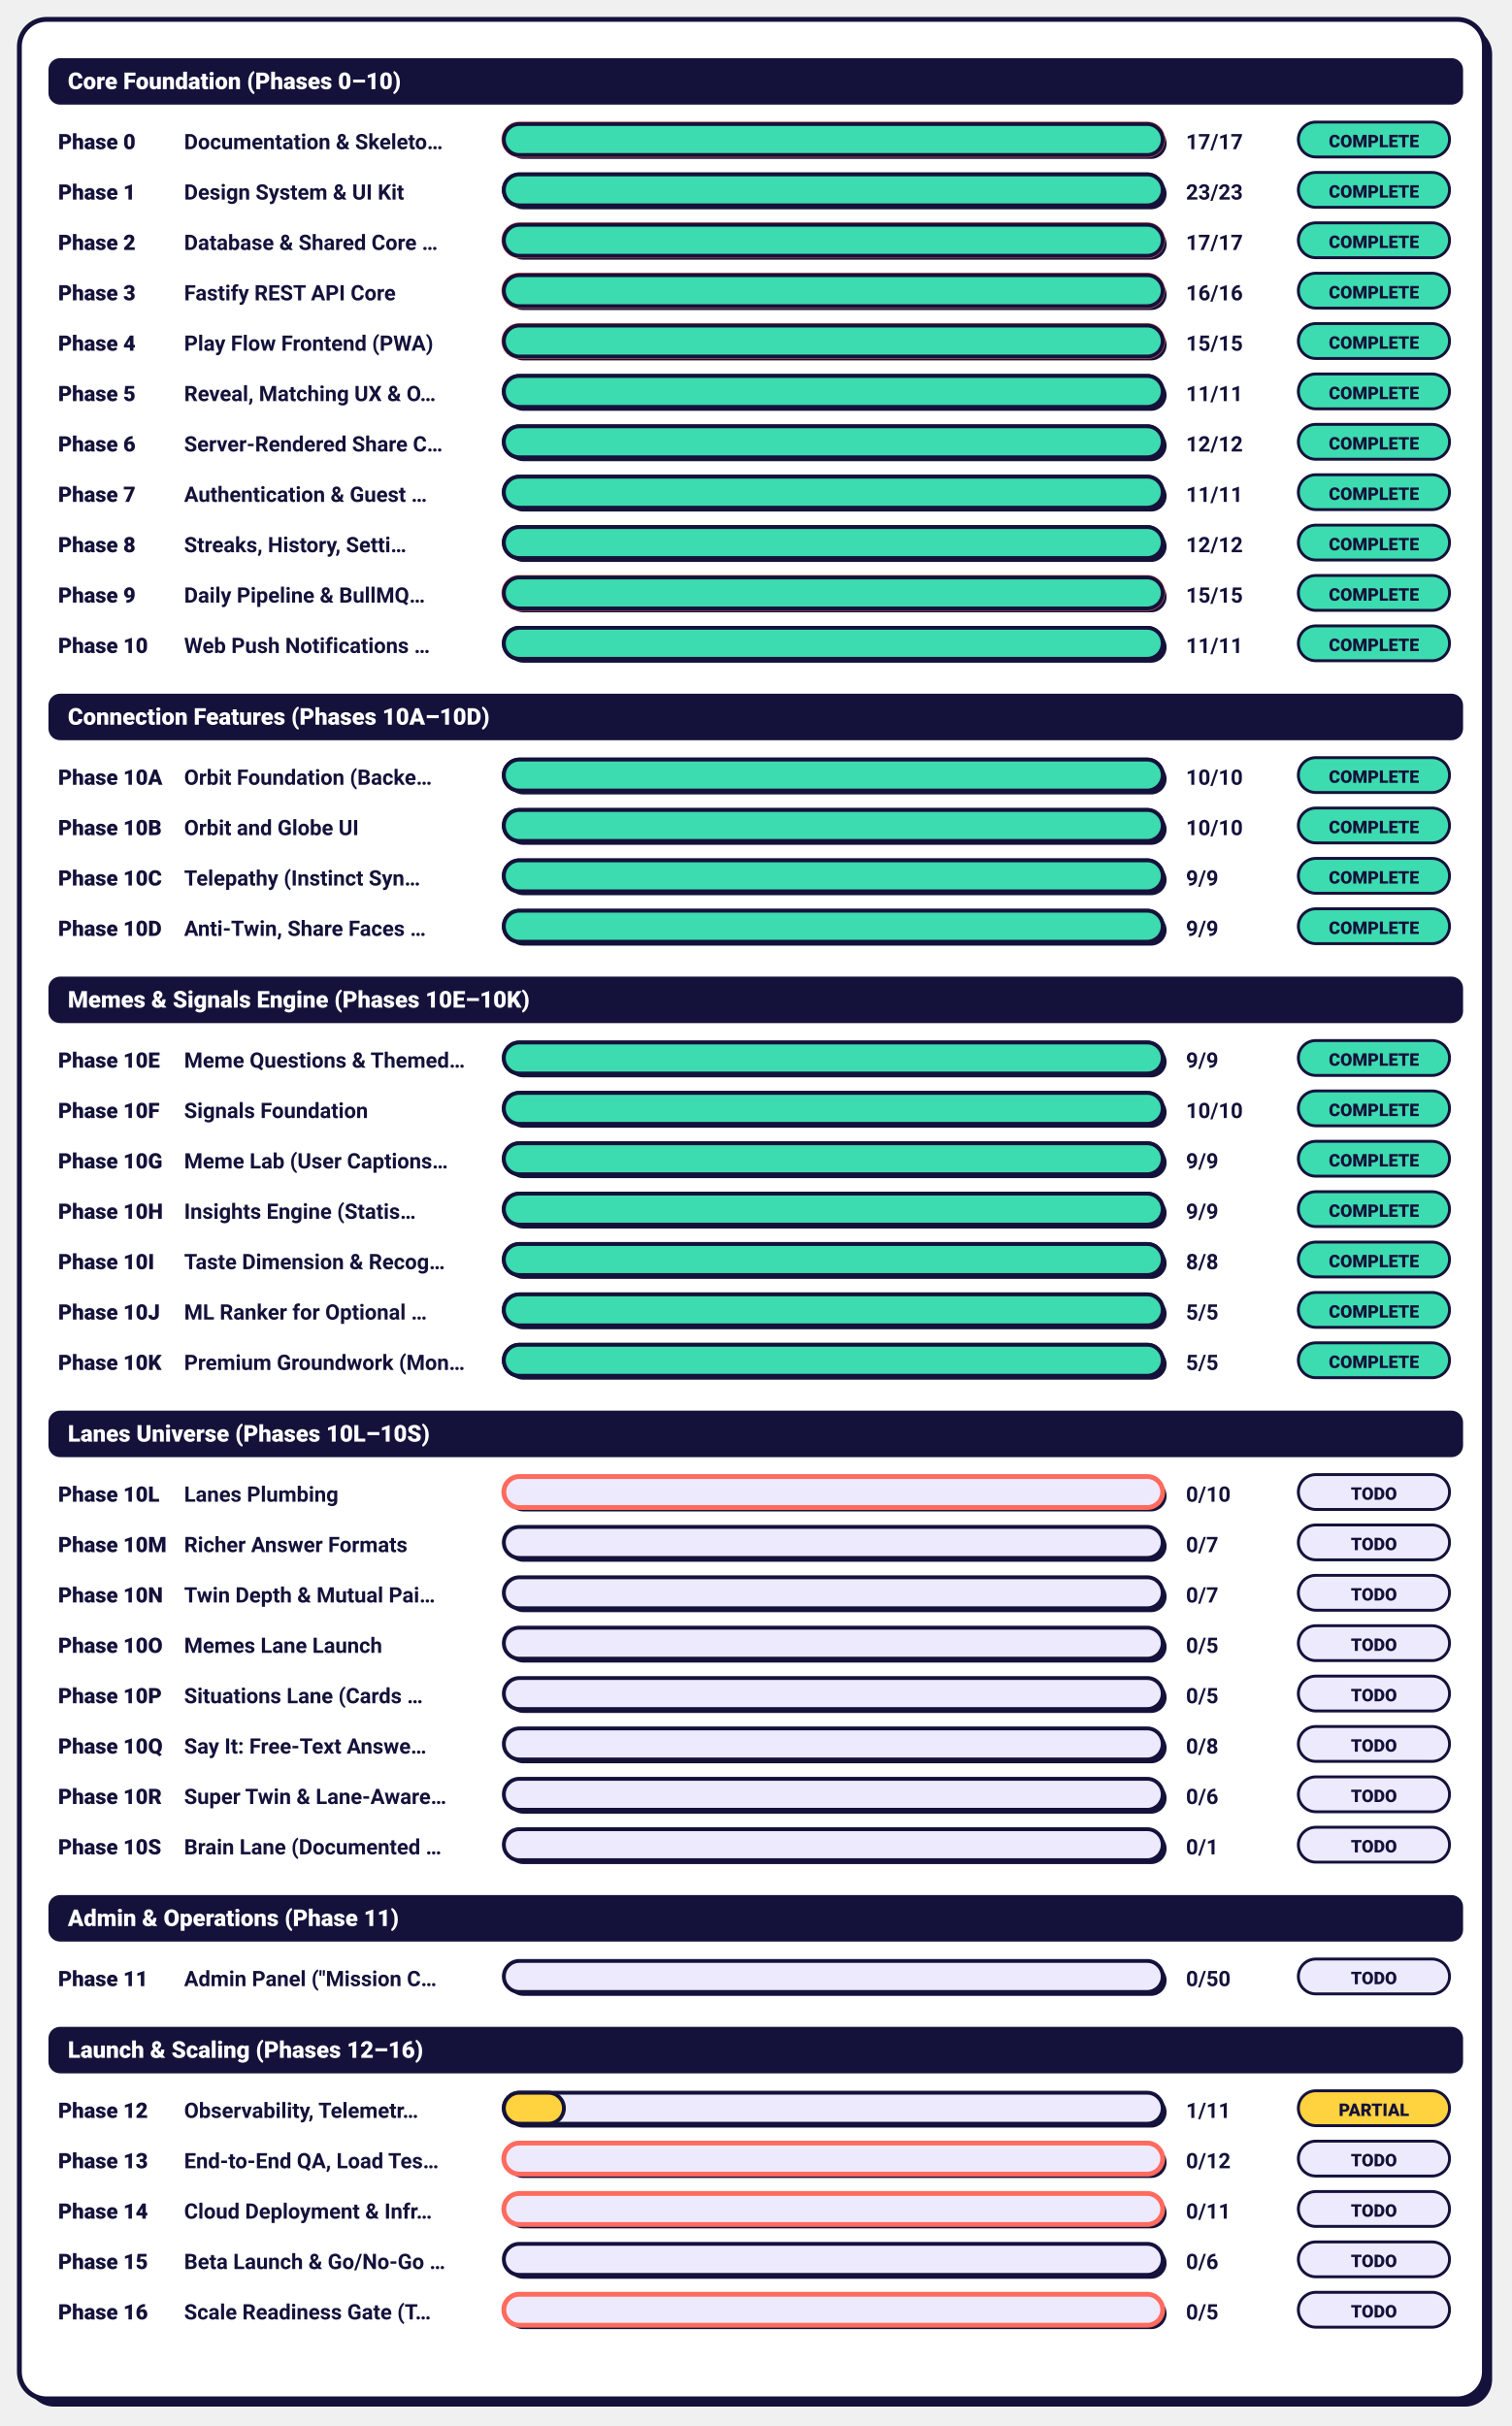
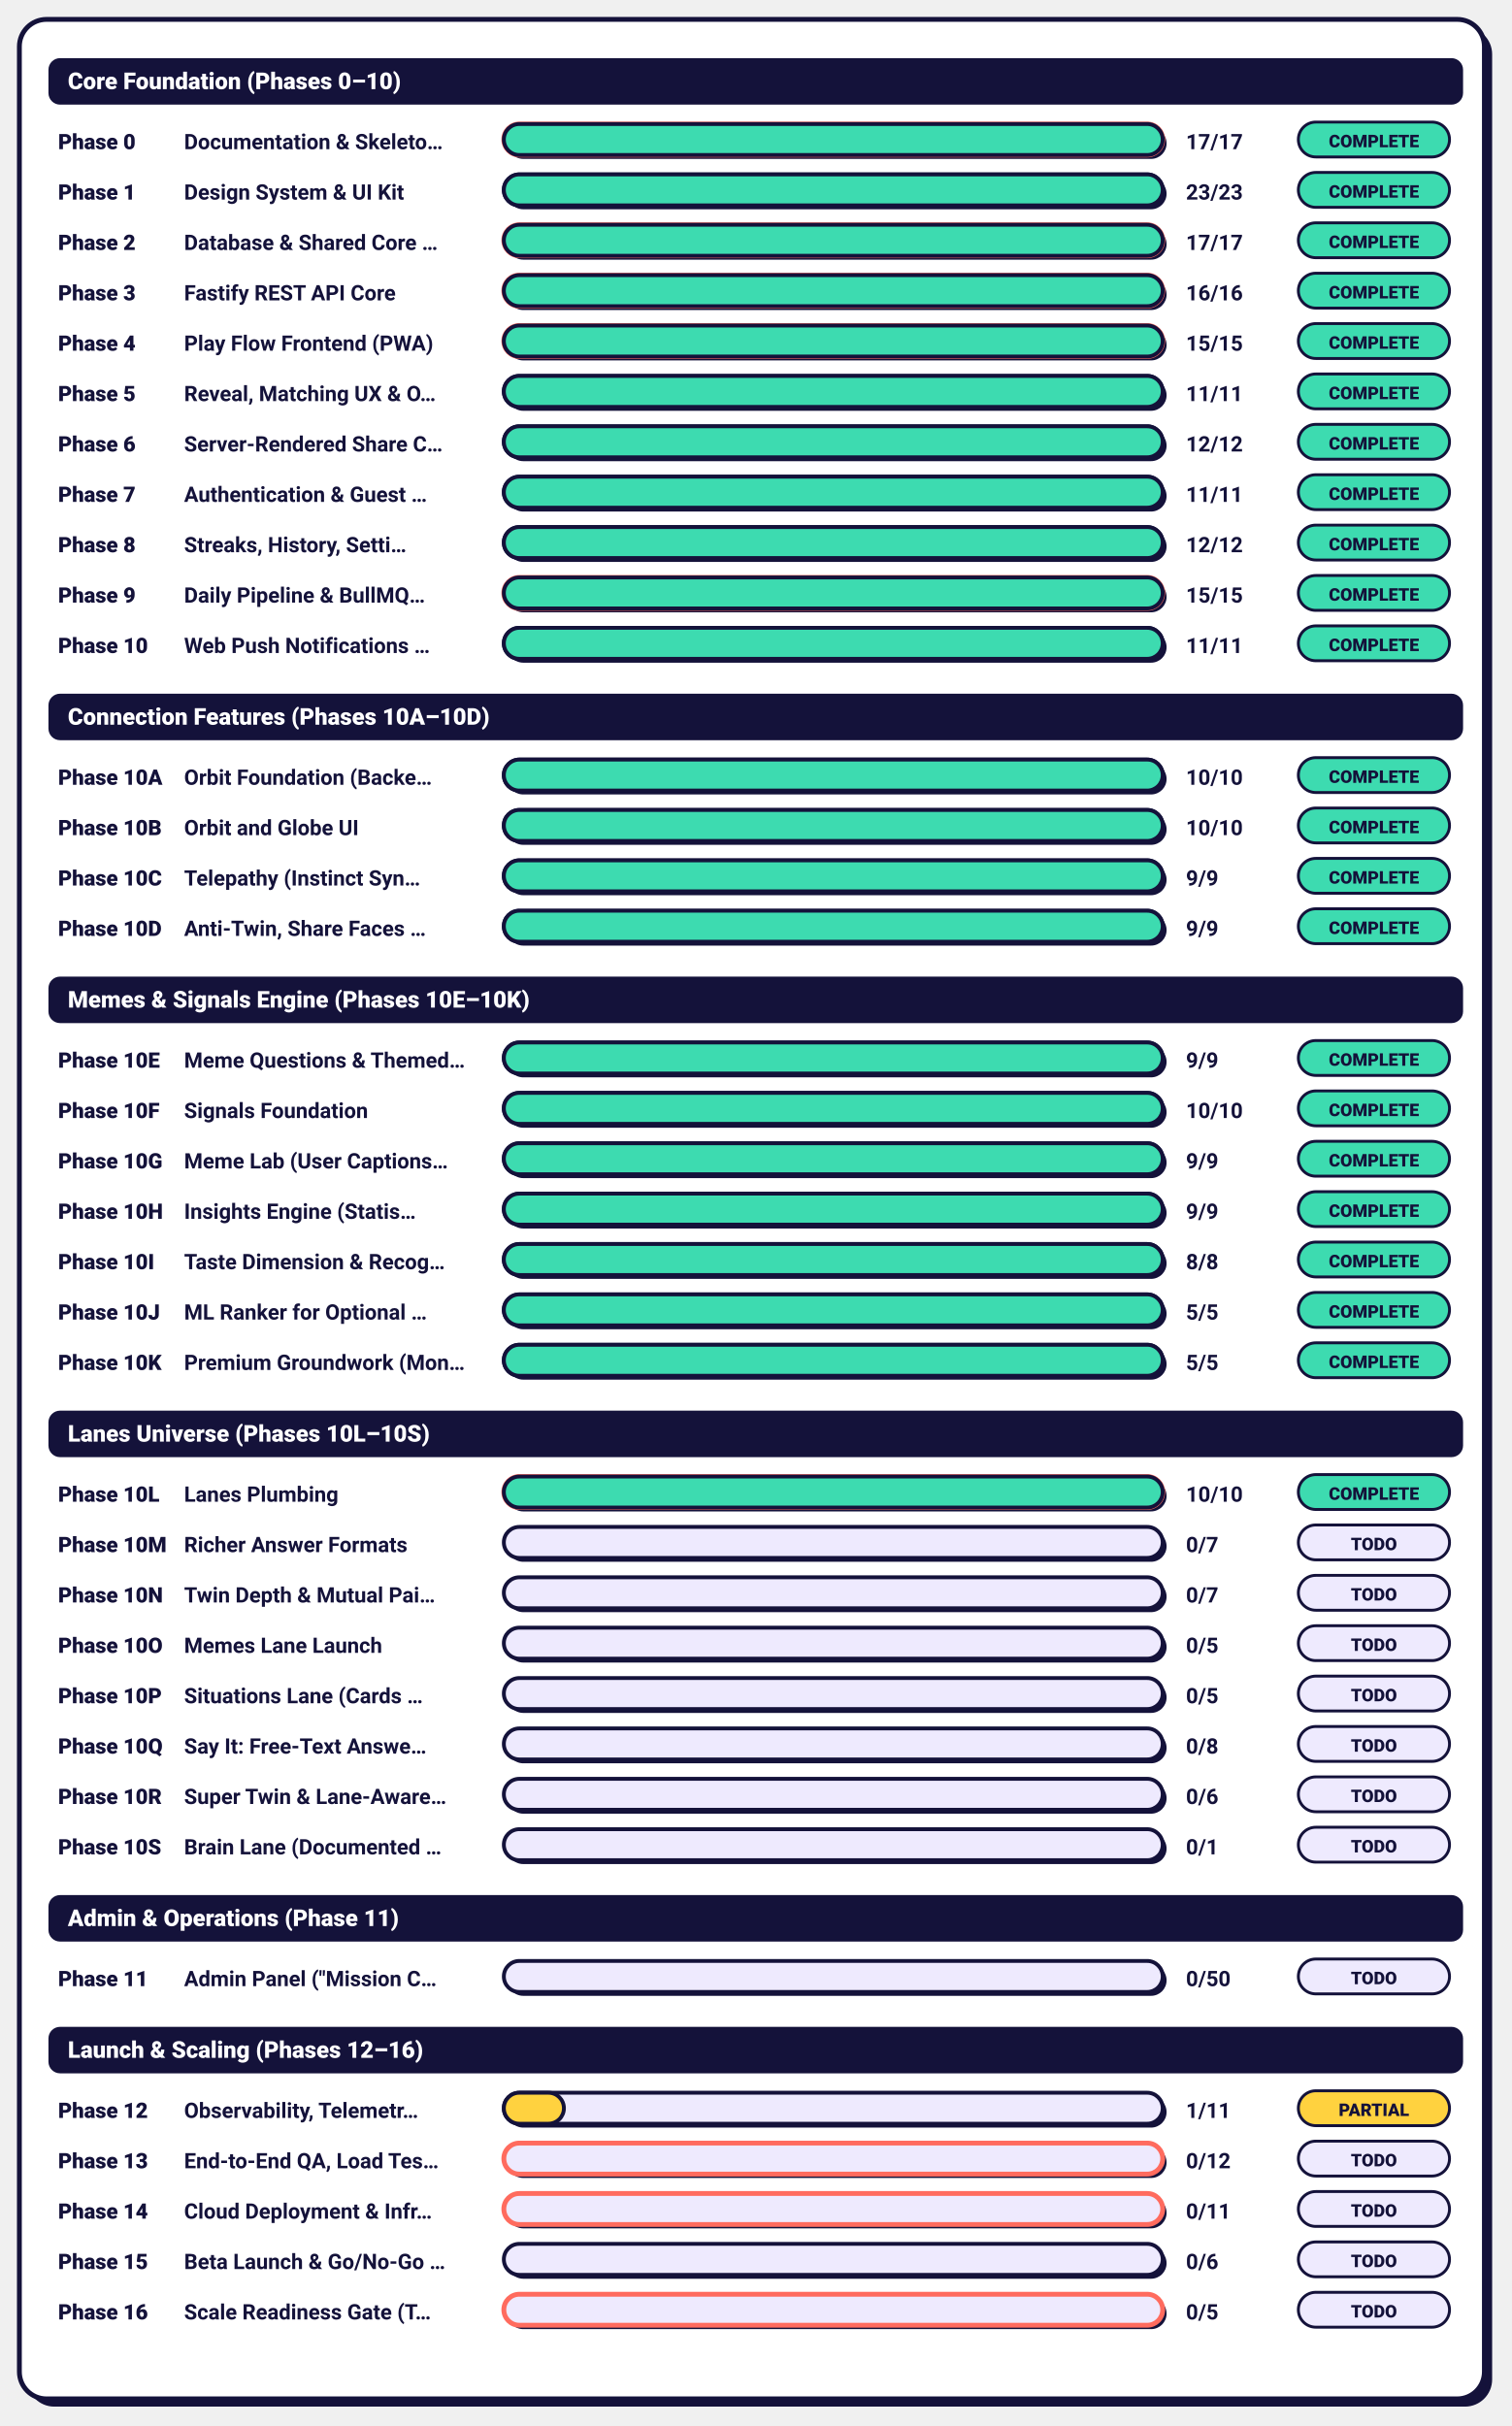
<svg xmlns="http://www.w3.org/2000/svg" width="780" height="1252" viewBox="0 0 780 1252">
  <style>
    text { font-family: system-ui, -apple-system, 'Segoe UI', Roboto, Helvetica, Arial, sans-serif; }
    .gh { font-size: 12px; font-weight: 800; fill: #FFFFFF; }
    .pid { font-size: 11px; font-weight: 800; fill: #14123A; }
    .pname { font-size: 11px; font-weight: 600; fill: #14123A; }
    .pcount { font-size: 11px; font-weight: 700; fill: #14123A; }
    .pstatus { font-size: 9px; font-weight: 800; fill: #14123A; text-anchor: middle; }
    .sh { fill: #14123A; rx: 8px; }
    .tk { fill: #EEEAFE; stroke: #14123A; stroke-width: 2; rx: 8px; }
    .tk-crit { fill: #EEEAFE; stroke: #FF6B5E; stroke-width: 2.5; rx: 8px; }
    .f-mint { fill: #3DDBB0; stroke: #14123A; stroke-width: 2; rx: 8px; }
    .f-sun { fill: #FFD23F; stroke: #14123A; stroke-width: 2; rx: 8px; }
    .f-lav { fill: #EEEAFE; stroke: #14123A; stroke-width: 2; rx: 8px; }
    .b-mint { fill: #3DDBB0; stroke: #14123A; stroke-width: 1.5; rx: 9px; }
    .b-sun { fill: #FFD23F; stroke: #14123A; stroke-width: 1.5; rx: 9px; }
    .b-lav { fill: #EEEAFE; stroke: #14123A; stroke-width: 1.5; rx: 9px; }
  </style>
  <rect x="14" y="14" width="756" height="1228" rx="14" fill="#14123A" />
  <rect x="10" y="10" width="756" height="1228" rx="14" fill="#FFFFFF" stroke="#14123A" stroke-width="2.5" />
  <rect x="25" y="30" width="730" height="24" rx="6" fill="#14123A" />
  <text x="35" y="46" class="gh">Core Foundation (Phases 0–10)</text>
  <text x="30" y="77" class="pid">Phase 0</text>
  <text x="95" y="77" class="pname">Documentation &amp; Skeleto…</text>
  <rect x="262" y="66" width="340" height="16" class="sh" />
  <rect x="260" y="64" width="340" height="16" class="tk-crit" />
  <rect x="260" y="64" width="340" height="16" class="f-mint" />
  <text x="612" y="77" class="pcount">17/17</text>
  <rect x="670" y="63" width="78" height="18" class="b-mint" />
  <text x="709" y="76" class="pstatus">COMPLETE</text>
  <text x="30" y="103" class="pid">Phase 1</text>
  <text x="95" y="103" class="pname">Design System &amp; UI Kit</text>
  <rect x="262" y="92" width="340" height="16" class="sh" />
  <rect x="260" y="90" width="340" height="16" class="tk" />
  <rect x="260" y="90" width="340" height="16" class="f-mint" />
  <text x="612" y="103" class="pcount">23/23</text>
  <rect x="670" y="89" width="78" height="18" class="b-mint" />
  <text x="709" y="102" class="pstatus">COMPLETE</text>
  <text x="30" y="129" class="pid">Phase 2</text>
  <text x="95" y="129" class="pname">Database &amp; Shared Core …</text>
  <rect x="262" y="118" width="340" height="16" class="sh" />
  <rect x="260" y="116" width="340" height="16" class="tk-crit" />
  <rect x="260" y="116" width="340" height="16" class="f-mint" />
  <text x="612" y="129" class="pcount">17/17</text>
  <rect x="670" y="115" width="78" height="18" class="b-mint" />
  <text x="709" y="128" class="pstatus">COMPLETE</text>
  <text x="30" y="155" class="pid">Phase 3</text>
  <text x="95" y="155" class="pname">Fastify REST API Core</text>
  <rect x="262" y="144" width="340" height="16" class="sh" />
  <rect x="260" y="142" width="340" height="16" class="tk-crit" />
  <rect x="260" y="142" width="340" height="16" class="f-mint" />
  <text x="612" y="155" class="pcount">16/16</text>
  <rect x="670" y="141" width="78" height="18" class="b-mint" />
  <text x="709" y="154" class="pstatus">COMPLETE</text>
  <text x="30" y="181" class="pid">Phase 4</text>
  <text x="95" y="181" class="pname">Play Flow Frontend (PWA)</text>
  <rect x="262" y="170" width="340" height="16" class="sh" />
  <rect x="260" y="168" width="340" height="16" class="tk-crit" />
  <rect x="260" y="168" width="340" height="16" class="f-mint" />
  <text x="612" y="181" class="pcount">15/15</text>
  <rect x="670" y="167" width="78" height="18" class="b-mint" />
  <text x="709" y="180" class="pstatus">COMPLETE</text>
  <text x="30" y="207" class="pid">Phase 5</text>
  <text x="95" y="207" class="pname">Reveal, Matching UX &amp; O…</text>
  <rect x="262" y="196" width="340" height="16" class="sh" />
  <rect x="260" y="194" width="340" height="16" class="tk" />
  <rect x="260" y="194" width="340" height="16" class="f-mint" />
  <text x="612" y="207" class="pcount">11/11</text>
  <rect x="670" y="193" width="78" height="18" class="b-mint" />
  <text x="709" y="206" class="pstatus">COMPLETE</text>
  <text x="30" y="233" class="pid">Phase 6</text>
  <text x="95" y="233" class="pname">Server-Rendered Share C…</text>
  <rect x="262" y="222" width="340" height="16" class="sh" />
  <rect x="260" y="220" width="340" height="16" class="tk" />
  <rect x="260" y="220" width="340" height="16" class="f-mint" />
  <text x="612" y="233" class="pcount">12/12</text>
  <rect x="670" y="219" width="78" height="18" class="b-mint" />
  <text x="709" y="232" class="pstatus">COMPLETE</text>
  <text x="30" y="259" class="pid">Phase 7</text>
  <text x="95" y="259" class="pname">Authentication &amp; Guest …</text>
  <rect x="262" y="248" width="340" height="16" class="sh" />
  <rect x="260" y="246" width="340" height="16" class="tk" />
  <rect x="260" y="246" width="340" height="16" class="f-mint" />
  <text x="612" y="259" class="pcount">11/11</text>
  <rect x="670" y="245" width="78" height="18" class="b-mint" />
  <text x="709" y="258" class="pstatus">COMPLETE</text>
  <text x="30" y="285" class="pid">Phase 8</text>
  <text x="95" y="285" class="pname">Streaks, History, Setti…</text>
  <rect x="262" y="274" width="340" height="16" class="sh" />
  <rect x="260" y="272" width="340" height="16" class="tk" />
  <rect x="260" y="272" width="340" height="16" class="f-mint" />
  <text x="612" y="285" class="pcount">12/12</text>
  <rect x="670" y="271" width="78" height="18" class="b-mint" />
  <text x="709" y="284" class="pstatus">COMPLETE</text>
  <text x="30" y="311" class="pid">Phase 9</text>
  <text x="95" y="311" class="pname">Daily Pipeline &amp; BullMQ…</text>
  <rect x="262" y="300" width="340" height="16" class="sh" />
  <rect x="260" y="298" width="340" height="16" class="tk-crit" />
  <rect x="260" y="298" width="340" height="16" class="f-mint" />
  <text x="612" y="311" class="pcount">15/15</text>
  <rect x="670" y="297" width="78" height="18" class="b-mint" />
  <text x="709" y="310" class="pstatus">COMPLETE</text>
  <text x="30" y="337" class="pid">Phase 10</text>
  <text x="95" y="337" class="pname">Web Push Notifications …</text>
  <rect x="262" y="326" width="340" height="16" class="sh" />
  <rect x="260" y="324" width="340" height="16" class="tk" />
  <rect x="260" y="324" width="340" height="16" class="f-mint" />
  <text x="612" y="337" class="pcount">11/11</text>
  <rect x="670" y="323" width="78" height="18" class="b-mint" />
  <text x="709" y="336" class="pstatus">COMPLETE</text>
  <rect x="25" y="358" width="730" height="24" rx="6" fill="#14123A" />
  <text x="35" y="374" class="gh">Connection Features (Phases 10A–10D)</text>
  <text x="30" y="405" class="pid">Phase 10A</text>
  <text x="95" y="405" class="pname">Orbit Foundation (Backe…</text>
  <rect x="262" y="394" width="340" height="16" class="sh" />
  <rect x="260" y="392" width="340" height="16" class="tk" />
  <rect x="260" y="392" width="340" height="16" class="f-mint" />
  <text x="612" y="405" class="pcount">10/10</text>
  <rect x="670" y="391" width="78" height="18" class="b-mint" />
  <text x="709" y="404" class="pstatus">COMPLETE</text>
  <text x="30" y="431" class="pid">Phase 10B</text>
  <text x="95" y="431" class="pname">Orbit and Globe UI</text>
  <rect x="262" y="420" width="340" height="16" class="sh" />
  <rect x="260" y="418" width="340" height="16" class="tk" />
  <rect x="260" y="418" width="340" height="16" class="f-mint" />
  <text x="612" y="431" class="pcount">10/10</text>
  <rect x="670" y="417" width="78" height="18" class="b-mint" />
  <text x="709" y="430" class="pstatus">COMPLETE</text>
  <text x="30" y="457" class="pid">Phase 10C</text>
  <text x="95" y="457" class="pname">Telepathy (Instinct Syn…</text>
  <rect x="262" y="446" width="340" height="16" class="sh" />
  <rect x="260" y="444" width="340" height="16" class="tk" />
  <rect x="260" y="444" width="340" height="16" class="f-mint" />
  <text x="612" y="457" class="pcount">9/9</text>
  <rect x="670" y="443" width="78" height="18" class="b-mint" />
  <text x="709" y="456" class="pstatus">COMPLETE</text>
  <text x="30" y="483" class="pid">Phase 10D</text>
  <text x="95" y="483" class="pname">Anti-Twin, Share Faces …</text>
  <rect x="262" y="472" width="340" height="16" class="sh" />
  <rect x="260" y="470" width="340" height="16" class="tk" />
  <rect x="260" y="470" width="340" height="16" class="f-mint" />
  <text x="612" y="483" class="pcount">9/9</text>
  <rect x="670" y="469" width="78" height="18" class="b-mint" />
  <text x="709" y="482" class="pstatus">COMPLETE</text>
  <rect x="25" y="504" width="730" height="24" rx="6" fill="#14123A" />
  <text x="35" y="520" class="gh">Memes &amp; Signals Engine (Phases 10E–10K)</text>
  <text x="30" y="551" class="pid">Phase 10E</text>
  <text x="95" y="551" class="pname">Meme Questions &amp; Themed…</text>
  <rect x="262" y="540" width="340" height="16" class="sh" />
  <rect x="260" y="538" width="340" height="16" class="tk" />
  <rect x="260" y="538" width="340" height="16" class="f-mint" />
  <text x="612" y="551" class="pcount">9/9</text>
  <rect x="670" y="537" width="78" height="18" class="b-mint" />
  <text x="709" y="550" class="pstatus">COMPLETE</text>
  <text x="30" y="577" class="pid">Phase 10F</text>
  <text x="95" y="577" class="pname">Signals Foundation</text>
  <rect x="262" y="566" width="340" height="16" class="sh" />
  <rect x="260" y="564" width="340" height="16" class="tk" />
  <rect x="260" y="564" width="340" height="16" class="f-mint" />
  <text x="612" y="577" class="pcount">10/10</text>
  <rect x="670" y="563" width="78" height="18" class="b-mint" />
  <text x="709" y="576" class="pstatus">COMPLETE</text>
  <text x="30" y="603" class="pid">Phase 10G</text>
  <text x="95" y="603" class="pname">Meme Lab (User Captions…</text>
  <rect x="262" y="592" width="340" height="16" class="sh" />
  <rect x="260" y="590" width="340" height="16" class="tk" />
  <rect x="260" y="590" width="340" height="16" class="f-mint" />
  <text x="612" y="603" class="pcount">9/9</text>
  <rect x="670" y="589" width="78" height="18" class="b-mint" />
  <text x="709" y="602" class="pstatus">COMPLETE</text>
  <text x="30" y="629" class="pid">Phase 10H</text>
  <text x="95" y="629" class="pname">Insights Engine (Statis…</text>
  <rect x="262" y="618" width="340" height="16" class="sh" />
  <rect x="260" y="616" width="340" height="16" class="tk" />
  <rect x="260" y="616" width="340" height="16" class="f-mint" />
  <text x="612" y="629" class="pcount">9/9</text>
  <rect x="670" y="615" width="78" height="18" class="b-mint" />
  <text x="709" y="628" class="pstatus">COMPLETE</text>
  <text x="30" y="655" class="pid">Phase 10I</text>
  <text x="95" y="655" class="pname">Taste Dimension &amp; Recog…</text>
  <rect x="262" y="644" width="340" height="16" class="sh" />
  <rect x="260" y="642" width="340" height="16" class="tk" />
  <rect x="260" y="642" width="340" height="16" class="f-mint" />
  <text x="612" y="655" class="pcount">8/8</text>
  <rect x="670" y="641" width="78" height="18" class="b-mint" />
  <text x="709" y="654" class="pstatus">COMPLETE</text>
  <text x="30" y="681" class="pid">Phase 10J</text>
  <text x="95" y="681" class="pname">ML Ranker for Optional …</text>
  <rect x="262" y="670" width="340" height="16" class="sh" />
  <rect x="260" y="668" width="340" height="16" class="tk" />
  <rect x="260" y="668" width="340" height="16" class="f-mint" />
  <text x="612" y="681" class="pcount">5/5</text>
  <rect x="670" y="667" width="78" height="18" class="b-mint" />
  <text x="709" y="680" class="pstatus">COMPLETE</text>
  <text x="30" y="707" class="pid">Phase 10K</text>
  <text x="95" y="707" class="pname">Premium Groundwork (Mon…</text>
  <rect x="262" y="696" width="340" height="16" class="sh" />
  <rect x="260" y="694" width="340" height="16" class="tk" />
  <rect x="260" y="694" width="340" height="16" class="f-mint" />
  <text x="612" y="707" class="pcount">5/5</text>
  <rect x="670" y="693" width="78" height="18" class="b-mint" />
  <text x="709" y="706" class="pstatus">COMPLETE</text>
  <rect x="25" y="728" width="730" height="24" rx="6" fill="#14123A" />
  <text x="35" y="744" class="gh">Lanes Universe (Phases 10L–10S)</text>
  <text x="30" y="775" class="pid">Phase 10L</text>
  <text x="95" y="775" class="pname">Lanes Plumbing</text>
  <rect x="262" y="764" width="340" height="16" class="sh" />
  <rect x="260" y="762" width="340" height="16" class="tk-crit" />
-   <text x="612" y="775" class="pcount">0/10</text>
-   <rect x="670" y="761" width="78" height="18" class="b-lav" />
-   <text x="709" y="774" class="pstatus">TODO</text>
+   <rect x="260" y="762" width="340" height="16" class="f-mint" />
+   <text x="612" y="775" class="pcount">10/10</text>
+   <rect x="670" y="761" width="78" height="18" class="b-mint" />
+   <text x="709" y="774" class="pstatus">COMPLETE</text>
  <text x="30" y="801" class="pid">Phase 10M</text>
  <text x="95" y="801" class="pname">Richer Answer Formats</text>
  <rect x="262" y="790" width="340" height="16" class="sh" />
  <rect x="260" y="788" width="340" height="16" class="tk" />
  <text x="612" y="801" class="pcount">0/7</text>
  <rect x="670" y="787" width="78" height="18" class="b-lav" />
  <text x="709" y="800" class="pstatus">TODO</text>
  <text x="30" y="827" class="pid">Phase 10N</text>
  <text x="95" y="827" class="pname">Twin Depth &amp; Mutual Pai…</text>
  <rect x="262" y="816" width="340" height="16" class="sh" />
  <rect x="260" y="814" width="340" height="16" class="tk" />
  <text x="612" y="827" class="pcount">0/7</text>
  <rect x="670" y="813" width="78" height="18" class="b-lav" />
  <text x="709" y="826" class="pstatus">TODO</text>
  <text x="30" y="853" class="pid">Phase 10O</text>
  <text x="95" y="853" class="pname">Memes Lane Launch</text>
  <rect x="262" y="842" width="340" height="16" class="sh" />
  <rect x="260" y="840" width="340" height="16" class="tk" />
  <text x="612" y="853" class="pcount">0/5</text>
  <rect x="670" y="839" width="78" height="18" class="b-lav" />
  <text x="709" y="852" class="pstatus">TODO</text>
  <text x="30" y="879" class="pid">Phase 10P</text>
  <text x="95" y="879" class="pname">Situations Lane (Cards …</text>
  <rect x="262" y="868" width="340" height="16" class="sh" />
  <rect x="260" y="866" width="340" height="16" class="tk" />
  <text x="612" y="879" class="pcount">0/5</text>
  <rect x="670" y="865" width="78" height="18" class="b-lav" />
  <text x="709" y="878" class="pstatus">TODO</text>
  <text x="30" y="905" class="pid">Phase 10Q</text>
  <text x="95" y="905" class="pname">Say It: Free-Text Answe…</text>
  <rect x="262" y="894" width="340" height="16" class="sh" />
  <rect x="260" y="892" width="340" height="16" class="tk" />
  <text x="612" y="905" class="pcount">0/8</text>
  <rect x="670" y="891" width="78" height="18" class="b-lav" />
  <text x="709" y="904" class="pstatus">TODO</text>
  <text x="30" y="931" class="pid">Phase 10R</text>
  <text x="95" y="931" class="pname">Super Twin &amp; Lane-Aware…</text>
  <rect x="262" y="920" width="340" height="16" class="sh" />
  <rect x="260" y="918" width="340" height="16" class="tk" />
  <text x="612" y="931" class="pcount">0/6</text>
  <rect x="670" y="917" width="78" height="18" class="b-lav" />
  <text x="709" y="930" class="pstatus">TODO</text>
  <text x="30" y="957" class="pid">Phase 10S</text>
  <text x="95" y="957" class="pname">Brain Lane (Documented …</text>
  <rect x="262" y="946" width="340" height="16" class="sh" />
  <rect x="260" y="944" width="340" height="16" class="tk" />
  <text x="612" y="957" class="pcount">0/1</text>
  <rect x="670" y="943" width="78" height="18" class="b-lav" />
  <text x="709" y="956" class="pstatus">TODO</text>
  <rect x="25" y="978" width="730" height="24" rx="6" fill="#14123A" />
  <text x="35" y="994" class="gh">Admin &amp; Operations (Phase 11)</text>
  <text x="30" y="1025" class="pid">Phase 11</text>
  <text x="95" y="1025" class="pname">Admin Panel ("Mission C…</text>
  <rect x="262" y="1014" width="340" height="16" class="sh" />
  <rect x="260" y="1012" width="340" height="16" class="tk" />
  <text x="612" y="1025" class="pcount">0/50</text>
  <rect x="670" y="1011" width="78" height="18" class="b-lav" />
  <text x="709" y="1024" class="pstatus">TODO</text>
  <rect x="25" y="1046" width="730" height="24" rx="6" fill="#14123A" />
  <text x="35" y="1062" class="gh">Launch &amp; Scaling (Phases 12–16)</text>
  <text x="30" y="1093" class="pid">Phase 12</text>
  <text x="95" y="1093" class="pname">Observability, Telemetr…</text>
  <rect x="262" y="1082" width="340" height="16" class="sh" />
  <rect x="260" y="1080" width="340" height="16" class="tk" />
  <rect x="260" y="1080" width="31" height="16" class="f-sun" />
  <text x="612" y="1093" class="pcount">1/11</text>
  <rect x="670" y="1079" width="78" height="18" class="b-sun" />
  <text x="709" y="1092" class="pstatus">PARTIAL</text>
  <text x="30" y="1119" class="pid">Phase 13</text>
  <text x="95" y="1119" class="pname">End-to-End QA, Load Tes…</text>
  <rect x="262" y="1108" width="340" height="16" class="sh" />
  <rect x="260" y="1106" width="340" height="16" class="tk-crit" />
  <text x="612" y="1119" class="pcount">0/12</text>
  <rect x="670" y="1105" width="78" height="18" class="b-lav" />
  <text x="709" y="1118" class="pstatus">TODO</text>
  <text x="30" y="1145" class="pid">Phase 14</text>
  <text x="95" y="1145" class="pname">Cloud Deployment &amp; Infr…</text>
  <rect x="262" y="1134" width="340" height="16" class="sh" />
  <rect x="260" y="1132" width="340" height="16" class="tk-crit" />
  <text x="612" y="1145" class="pcount">0/11</text>
  <rect x="670" y="1131" width="78" height="18" class="b-lav" />
  <text x="709" y="1144" class="pstatus">TODO</text>
  <text x="30" y="1171" class="pid">Phase 15</text>
  <text x="95" y="1171" class="pname">Beta Launch &amp; Go/No-Go …</text>
  <rect x="262" y="1160" width="340" height="16" class="sh" />
  <rect x="260" y="1158" width="340" height="16" class="tk" />
  <text x="612" y="1171" class="pcount">0/6</text>
  <rect x="670" y="1157" width="78" height="18" class="b-lav" />
  <text x="709" y="1170" class="pstatus">TODO</text>
  <text x="30" y="1197" class="pid">Phase 16</text>
  <text x="95" y="1197" class="pname">Scale Readiness Gate (T…</text>
  <rect x="262" y="1186" width="340" height="16" class="sh" />
  <rect x="260" y="1184" width="340" height="16" class="tk-crit" />
  <text x="612" y="1197" class="pcount">0/5</text>
  <rect x="670" y="1183" width="78" height="18" class="b-lav" />
  <text x="709" y="1196" class="pstatus">TODO</text>
</svg>
